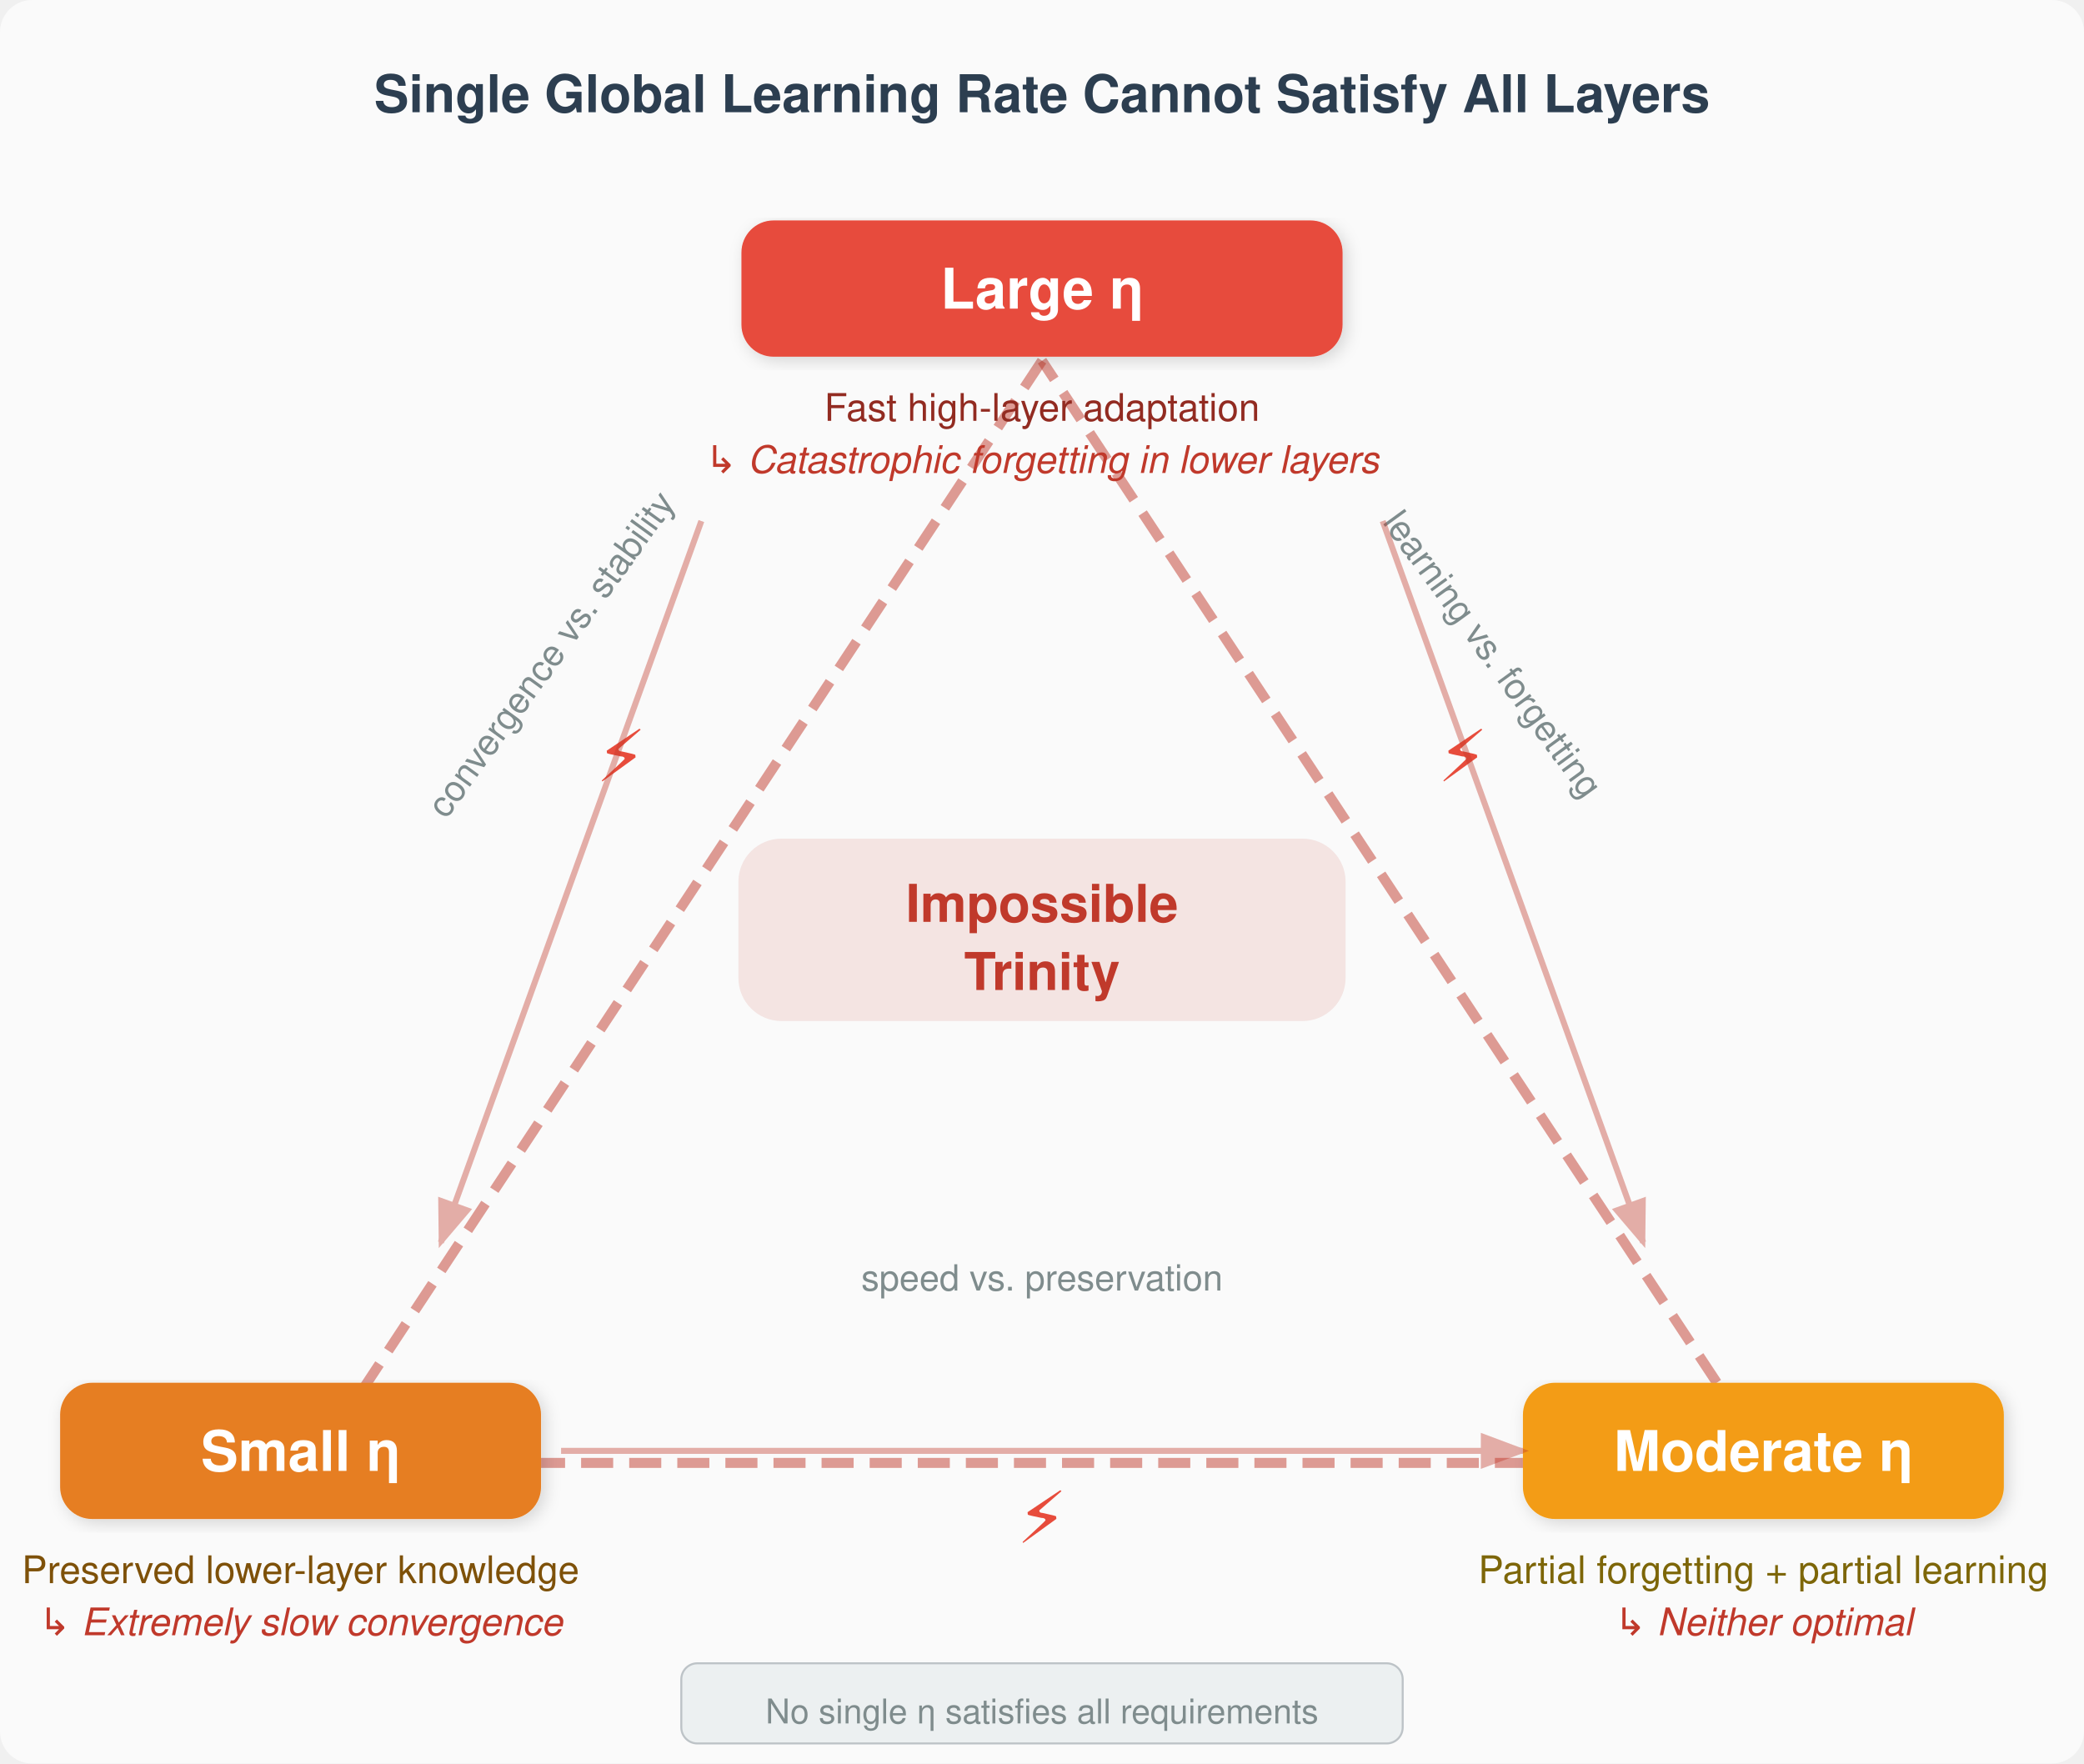
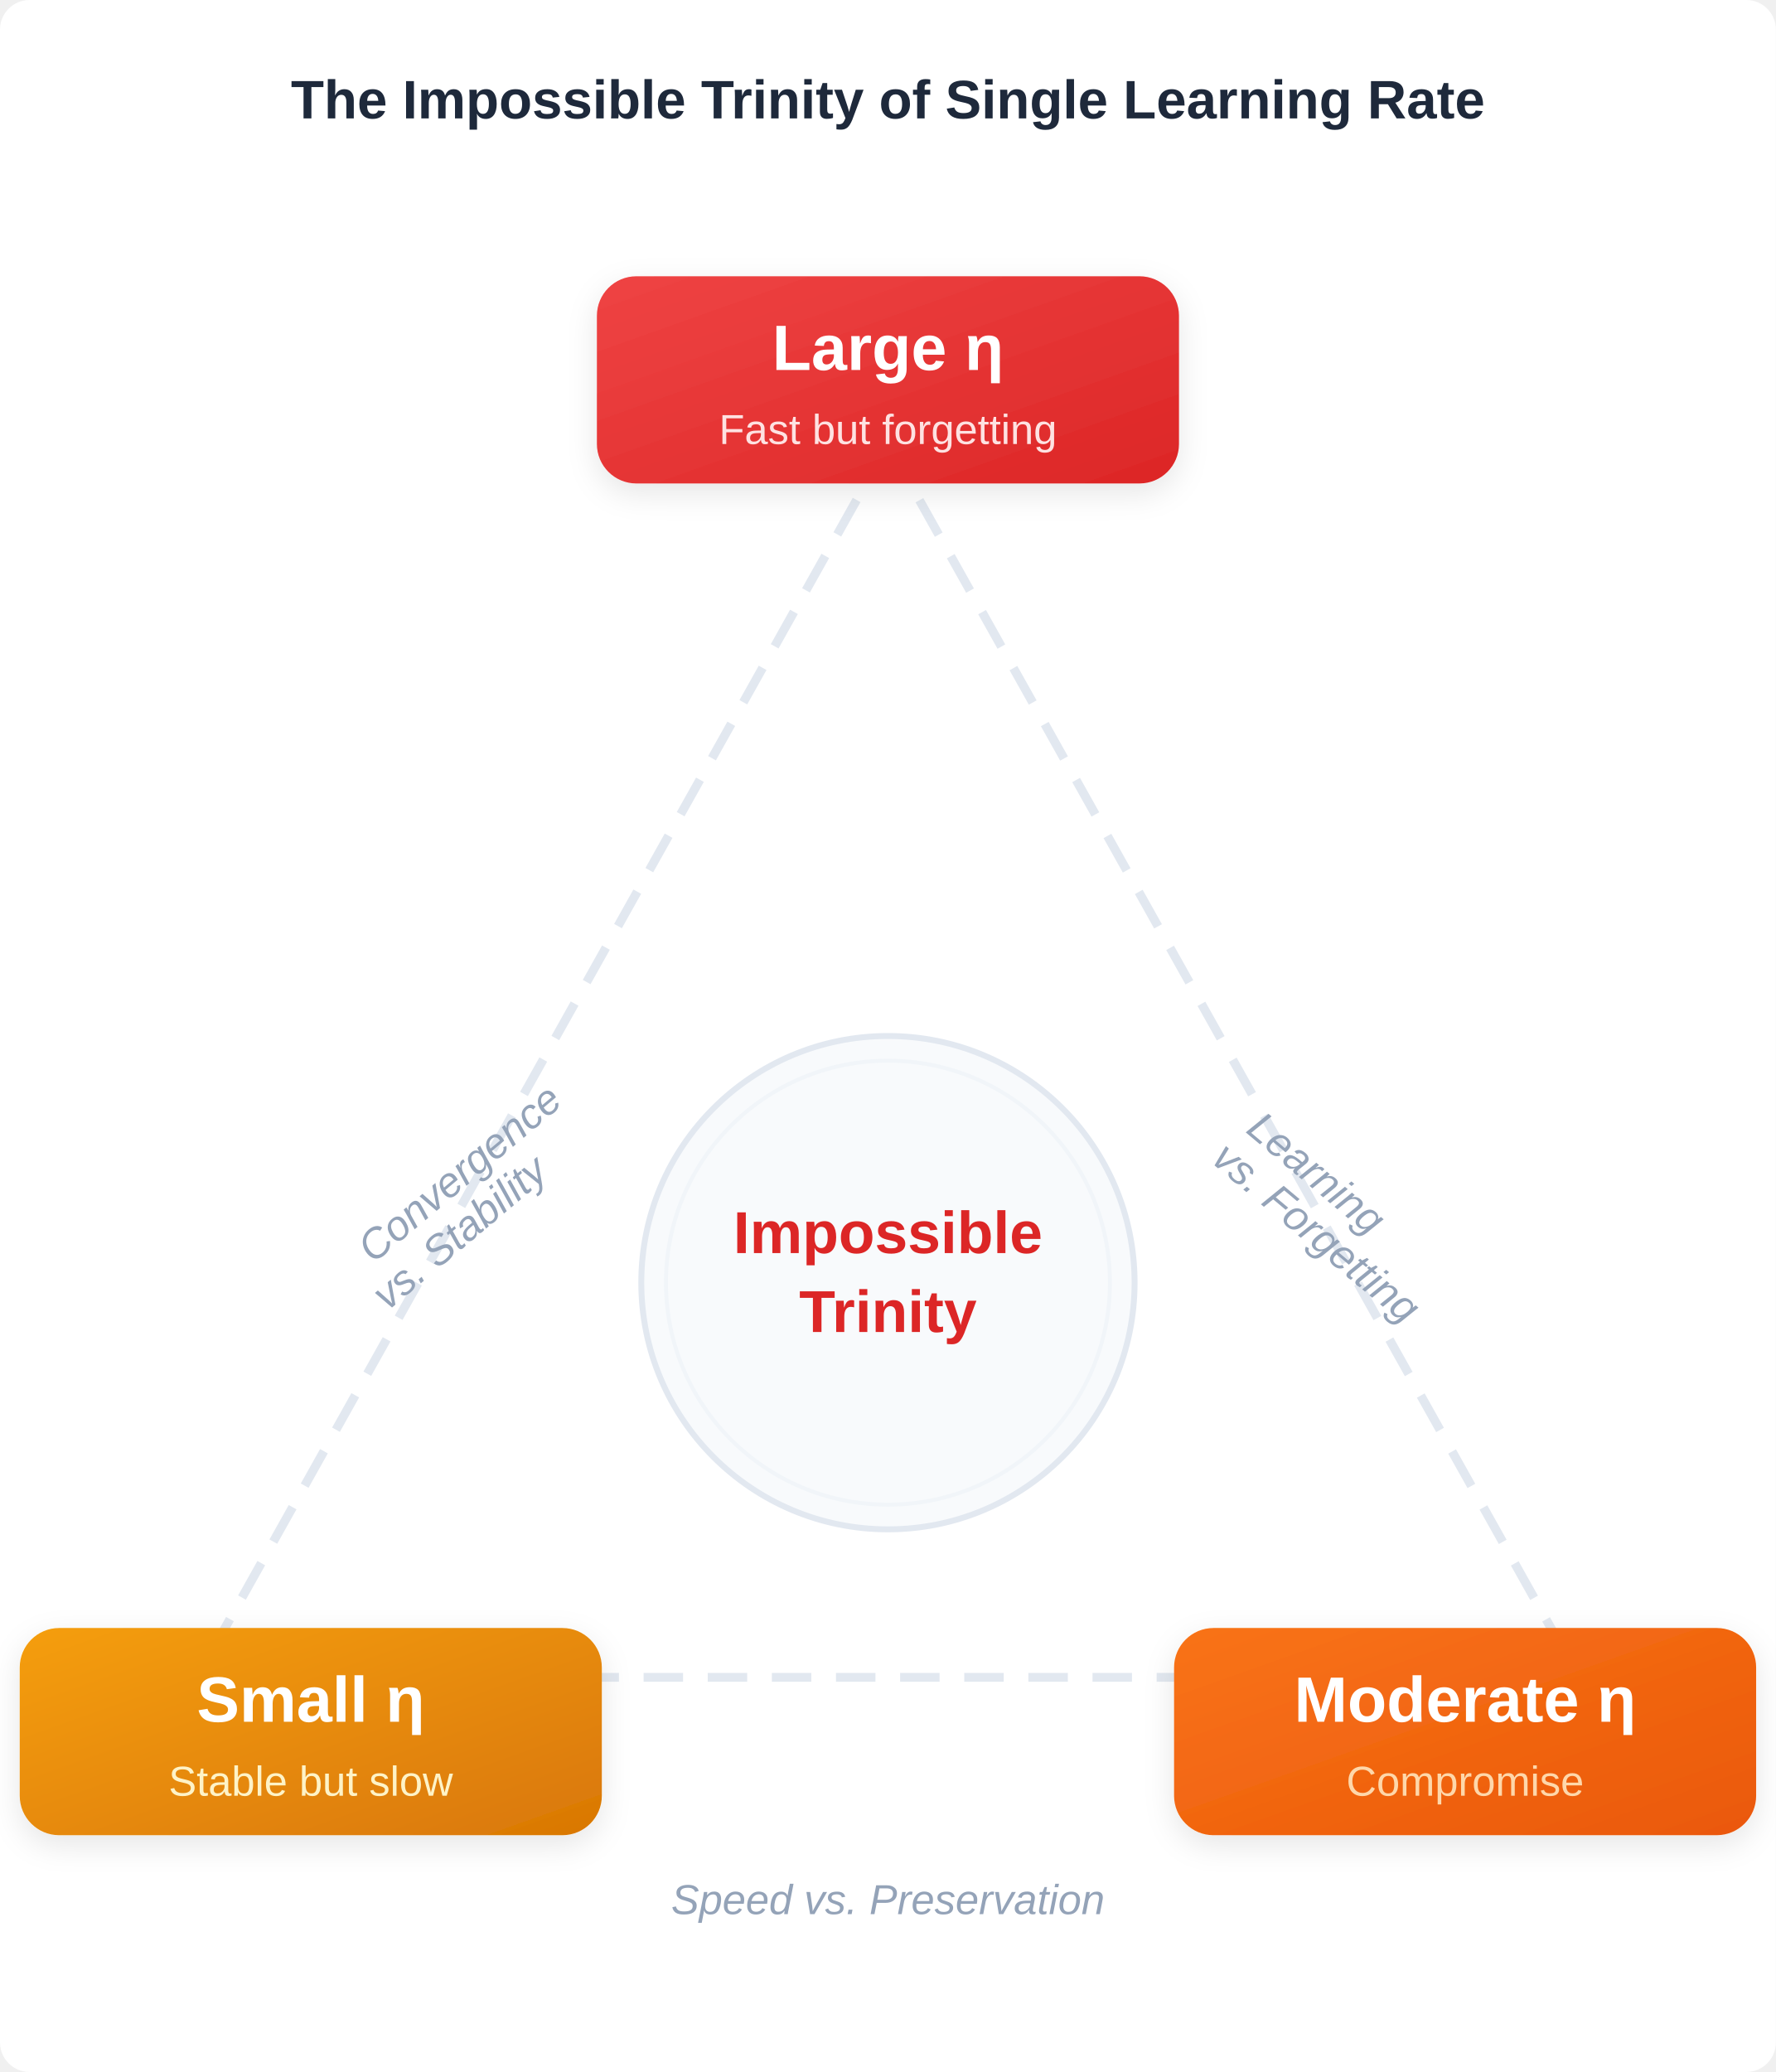
- <svg xmlns="http://www.w3.org/2000/svg" viewBox="0 0 520 440" width="520" height="440">
+ <svg xmlns="http://www.w3.org/2000/svg" viewBox="0 0 360 420" width="360" height="420">
  <defs>
-     <marker id="tri-arr" markerWidth="8" markerHeight="6" refX="7" refY="3" orient="auto">
-       <path d="M0,0 L8,3 L0,6 Z" fill="#c0392b" />
-     </marker>
-     <filter id="shadow" x="-5%" y="-5%" width="110%" height="115%">
-       <feDropShadow dx="1" dy="1" stdDeviation="2" flood-opacity="0.15" />
+     <linearGradient id="gradLarge" x1="0" y1="0" x2="1" y2="1">
+       <stop offset="0%" stop-color="#ef4444" />
+       <stop offset="100%" stop-color="#dc2626" />
+     </linearGradient>
+     <linearGradient id="gradSmall" x1="0" y1="0" x2="1" y2="1">
+       <stop offset="0%" stop-color="#f59e0b" />
+       <stop offset="100%" stop-color="#d97706" />
+     </linearGradient>
+     <linearGradient id="gradModerate" x1="0" y1="0" x2="1" y2="1">
+       <stop offset="0%" stop-color="#f97316" />
+       <stop offset="100%" stop-color="#ea580c" />
+     </linearGradient>
+     <filter id="softShadow" x="-20%" y="-20%" width="140%" height="140%">
+       <feDropShadow dx="0" dy="2" stdDeviation="3" flood-color="#000" flood-opacity="0.10" />
    </filter>
  </defs>
  <style>
-     text { font-family: 'Helvetica Neue', Helvetica, Arial, sans-serif; }
+     text { font-family: Arial, Helvetica, sans-serif; }
  </style>
-   <rect width="520" height="440" fill="#fafafa" rx="8" />
-   <text x="260" y="28" text-anchor="middle" fill="#2c3e50" font-size="13" font-weight="bold">Single Global Learning Rate Cannot Satisfy All Layers</text>
-   <line x1="260" y1="90" x2="85" y2="355" stroke="#c0392b" stroke-width="2.5" opacity="0.5" stroke-dasharray="8,4" />
-   <line x1="85" y1="365" x2="435" y2="365" stroke="#c0392b" stroke-width="2.5" opacity="0.5" stroke-dasharray="8,4" />
-   <line x1="435" y1="355" x2="260" y2="90" stroke="#c0392b" stroke-width="2.5" opacity="0.5" stroke-dasharray="8,4" />
-   <rect x="185" y="210" rx="10" ry="10" width="150" height="44" fill="#c0392b" opacity="0.12" stroke="#c0392b" stroke-width="1.5" />
-   <text x="260" y="230" text-anchor="middle" fill="#c0392b" font-size="13" font-weight="bold">Impossible</text>
-   <text x="260" y="247" text-anchor="middle" fill="#c0392b" font-size="13" font-weight="bold">Trinity</text>
-   <text x="155" y="195" text-anchor="middle" fill="#e74c3c" font-size="18">⚡</text>
-   <text x="365" y="195" text-anchor="middle" fill="#e74c3c" font-size="18">⚡</text>
-   <text x="260" y="385" text-anchor="middle" fill="#e74c3c" font-size="18">⚡</text>
-   <rect x="185" y="55" rx="8" ry="8" width="150" height="34" fill="#e74c3c" filter="url(#shadow)" />
-   <text x="260" y="77" text-anchor="middle" fill="#fff" font-size="14" font-weight="bold">Large η</text>
-   <text x="260" y="105" text-anchor="middle" fill="#922b21" font-size="9.5">Fast high-layer adaptation</text>
-   <text x="260" y="118" text-anchor="middle" fill="#c0392b" font-size="9.5" font-style="italic">↳ Catastrophic forgetting in lower layers</text>
-   <rect x="15" y="345" rx="8" ry="8" width="120" height="34" fill="#e67e22" filter="url(#shadow)" />
-   <text x="75" y="367" text-anchor="middle" fill="#fff" font-size="14" font-weight="bold">Small η</text>
-   <text x="75" y="395" text-anchor="middle" fill="#7e5109" font-size="9.5">Preserved lower-layer knowledge</text>
-   <text x="75" y="408" text-anchor="middle" fill="#c0392b" font-size="9.5" font-style="italic">↳ Extremely slow convergence</text>
-   <rect x="380" y="345" rx="8" ry="8" width="120" height="34" fill="#f39c12" filter="url(#shadow)" />
-   <text x="440" y="367" text-anchor="middle" fill="#fff" font-size="14" font-weight="bold">Moderate η</text>
-   <text x="440" y="395" text-anchor="middle" fill="#7d6608" font-size="9.5">Partial forgetting + partial learning</text>
-   <text x="440" y="408" text-anchor="middle" fill="#c0392b" font-size="9.5" font-style="italic">↳ Neither optimal</text>
-   <text x="140" y="165" text-anchor="middle" fill="#7f8c8d" font-size="9" transform="rotate(-54,140,165)">convergence vs. stability</text>
-   <text x="370" y="165" text-anchor="middle" fill="#7f8c8d" font-size="9" transform="rotate(54,370,165)">learning vs. forgetting</text>
-   <text x="260" y="322" text-anchor="middle" fill="#7f8c8d" font-size="9">speed vs. preservation</text>
-   <line x1="175" y1="130" x2="110" y2="310" stroke="#c0392b" stroke-width="1.5" marker-end="url(#tri-arr)" opacity="0.4" />
-   <line x1="345" y1="130" x2="410" y2="310" stroke="#c0392b" stroke-width="1.5" marker-end="url(#tri-arr)" opacity="0.4" />
-   <line x1="140" y1="362" x2="380" y2="362" stroke="#c0392b" stroke-width="1.5" marker-end="url(#tri-arr)" opacity="0.4" />
-   <rect x="170" y="415" rx="4" ry="4" width="180" height="20" fill="#ecf0f1" stroke="#bdc3c7" stroke-width="0.5" />
-   <text x="260" y="430" text-anchor="middle" fill="#7f8c8d" font-size="8.5">No single η satisfies all requirements</text>
+   <rect width="360" height="420" fill="#ffffff" rx="6" />
+   <polygon points="180,90 40,340 320,340" fill="none" stroke="#e2e8f0" stroke-width="1.8" stroke-dasharray="8,5" stroke-linejoin="round" />
+   <rect x="121" y="56" rx="8" ry="8" width="118" height="42" fill="url(#gradLarge)" filter="url(#softShadow)" />
+   <text x="180" y="75" text-anchor="middle" fill="#ffffff" font-size="13" font-weight="bold">Large η</text>
+   <text x="180" y="90" text-anchor="middle" fill="#fee2e2" font-size="8.5">Fast but forgetting</text>
+   <rect x="4" y="330" rx="8" ry="8" width="118" height="42" fill="url(#gradSmall)" filter="url(#softShadow)" />
+   <text x="63" y="349" text-anchor="middle" fill="#ffffff" font-size="13" font-weight="bold">Small η</text>
+   <text x="63" y="364" text-anchor="middle" fill="#fef3c7" font-size="8.5">Stable but slow</text>
+   <rect x="238" y="330" rx="8" ry="8" width="118" height="42" fill="url(#gradModerate)" filter="url(#softShadow)" />
+   <text x="297" y="349" text-anchor="middle" fill="#ffffff" font-size="13" font-weight="bold">Moderate η</text>
+   <text x="297" y="364" text-anchor="middle" fill="#fed7aa" font-size="8.5">Compromise</text>
+   <text x="95" y="240" text-anchor="middle" fill="#94a3b8" font-size="8.5" font-style="italic" transform="rotate(-40,95,240)">Convergence</text>
+   <text x="95" y="252" text-anchor="middle" fill="#94a3b8" font-size="8.5" font-style="italic" transform="rotate(-40,95,252)">vs. Stability</text>
+   <text x="265" y="240" text-anchor="middle" fill="#94a3b8" font-size="8.5" font-style="italic" transform="rotate(40,265,240)">Learning</text>
+   <text x="265" y="252" text-anchor="middle" fill="#94a3b8" font-size="8.5" font-style="italic" transform="rotate(40,265,252)">vs. Forgetting</text>
+   <text x="180" y="388" text-anchor="middle" fill="#94a3b8" font-size="8.5" font-style="italic">Speed vs. Preservation</text>
+   <circle cx="180" cy="260" r="50" fill="#f8fafc" stroke="#e2e8f0" stroke-width="1.2" />
+   <circle cx="180" cy="260" r="45" fill="none" stroke="#f1f5f9" stroke-width="0.8" />
+   <text x="180" y="254" text-anchor="middle" fill="#dc2626" font-size="12" font-weight="bold">Impossible</text>
+   <text x="180" y="270" text-anchor="middle" fill="#dc2626" font-size="12" font-weight="bold">Trinity</text>
+   <text x="180" y="24" text-anchor="middle" fill="#1e293b" font-size="11" font-weight="bold">The Impossible Trinity of Single Learning Rate</text>
</svg>
